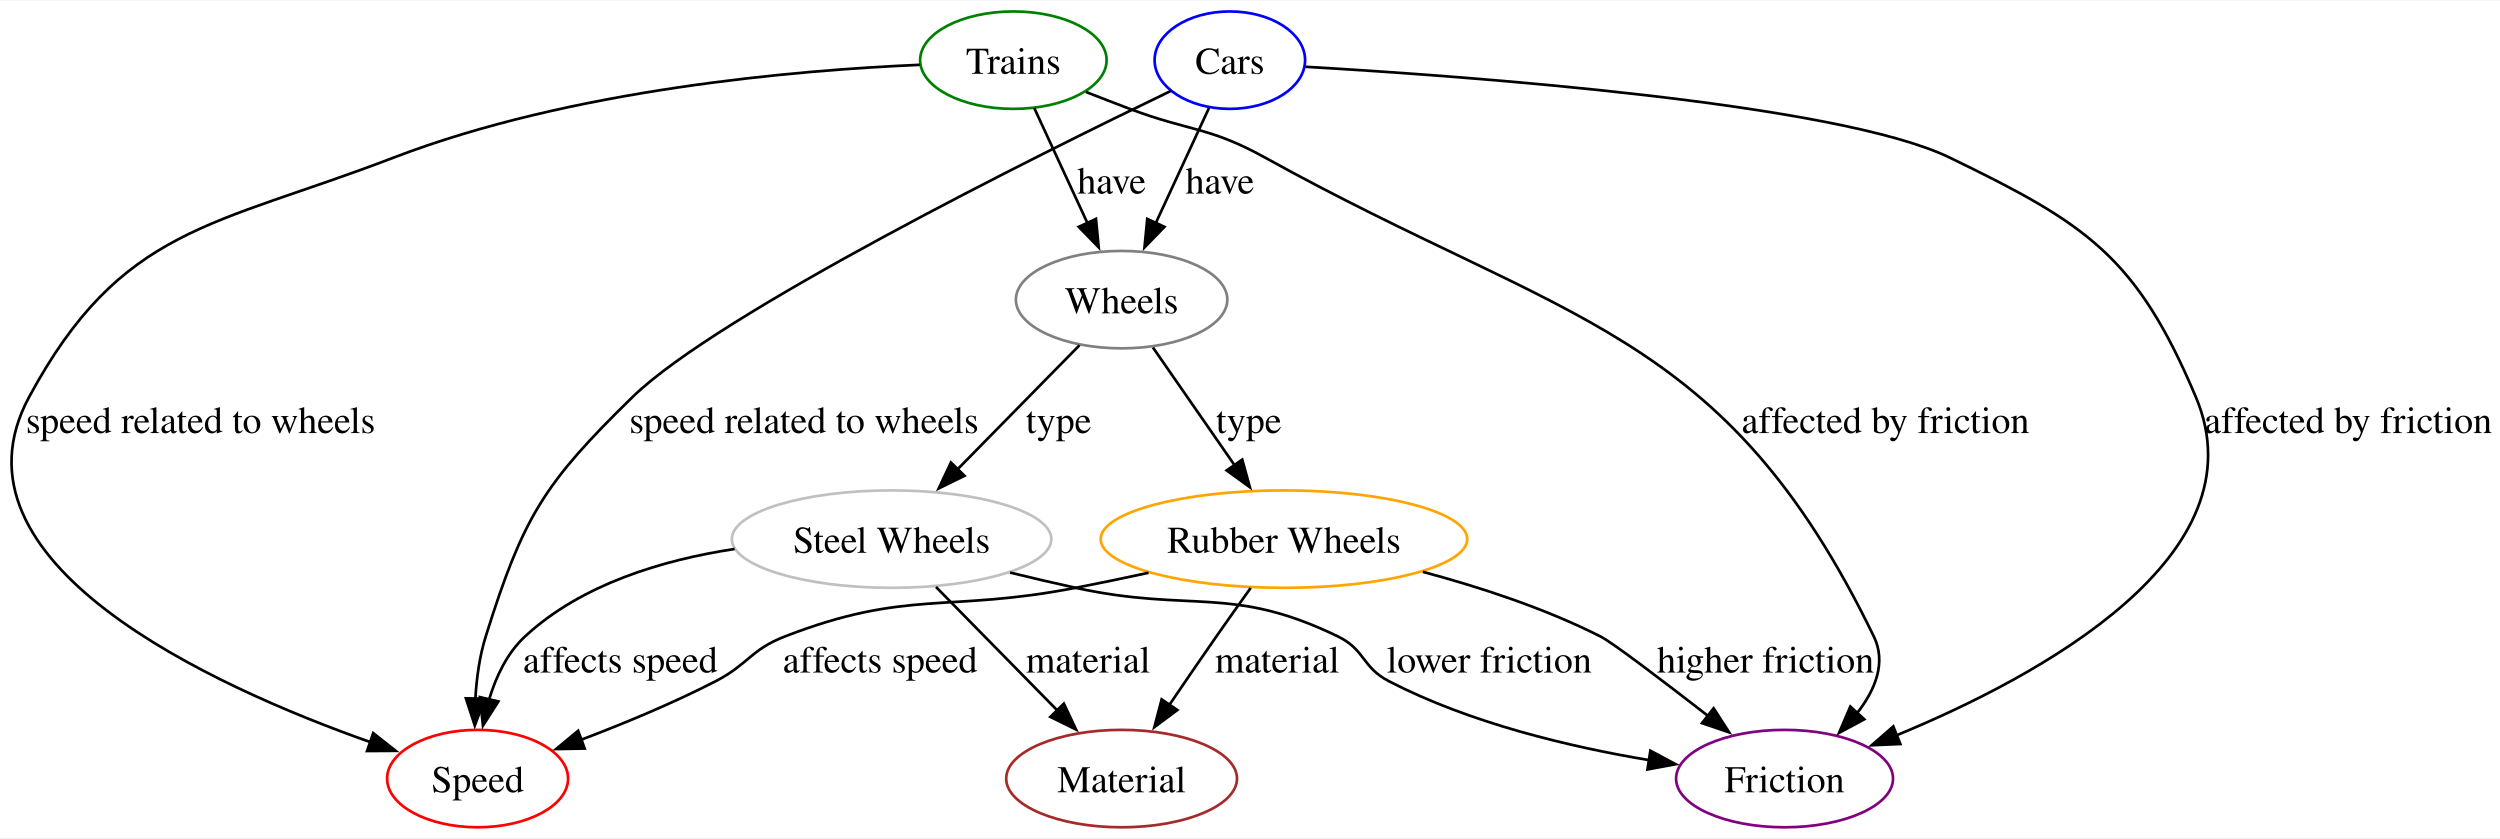
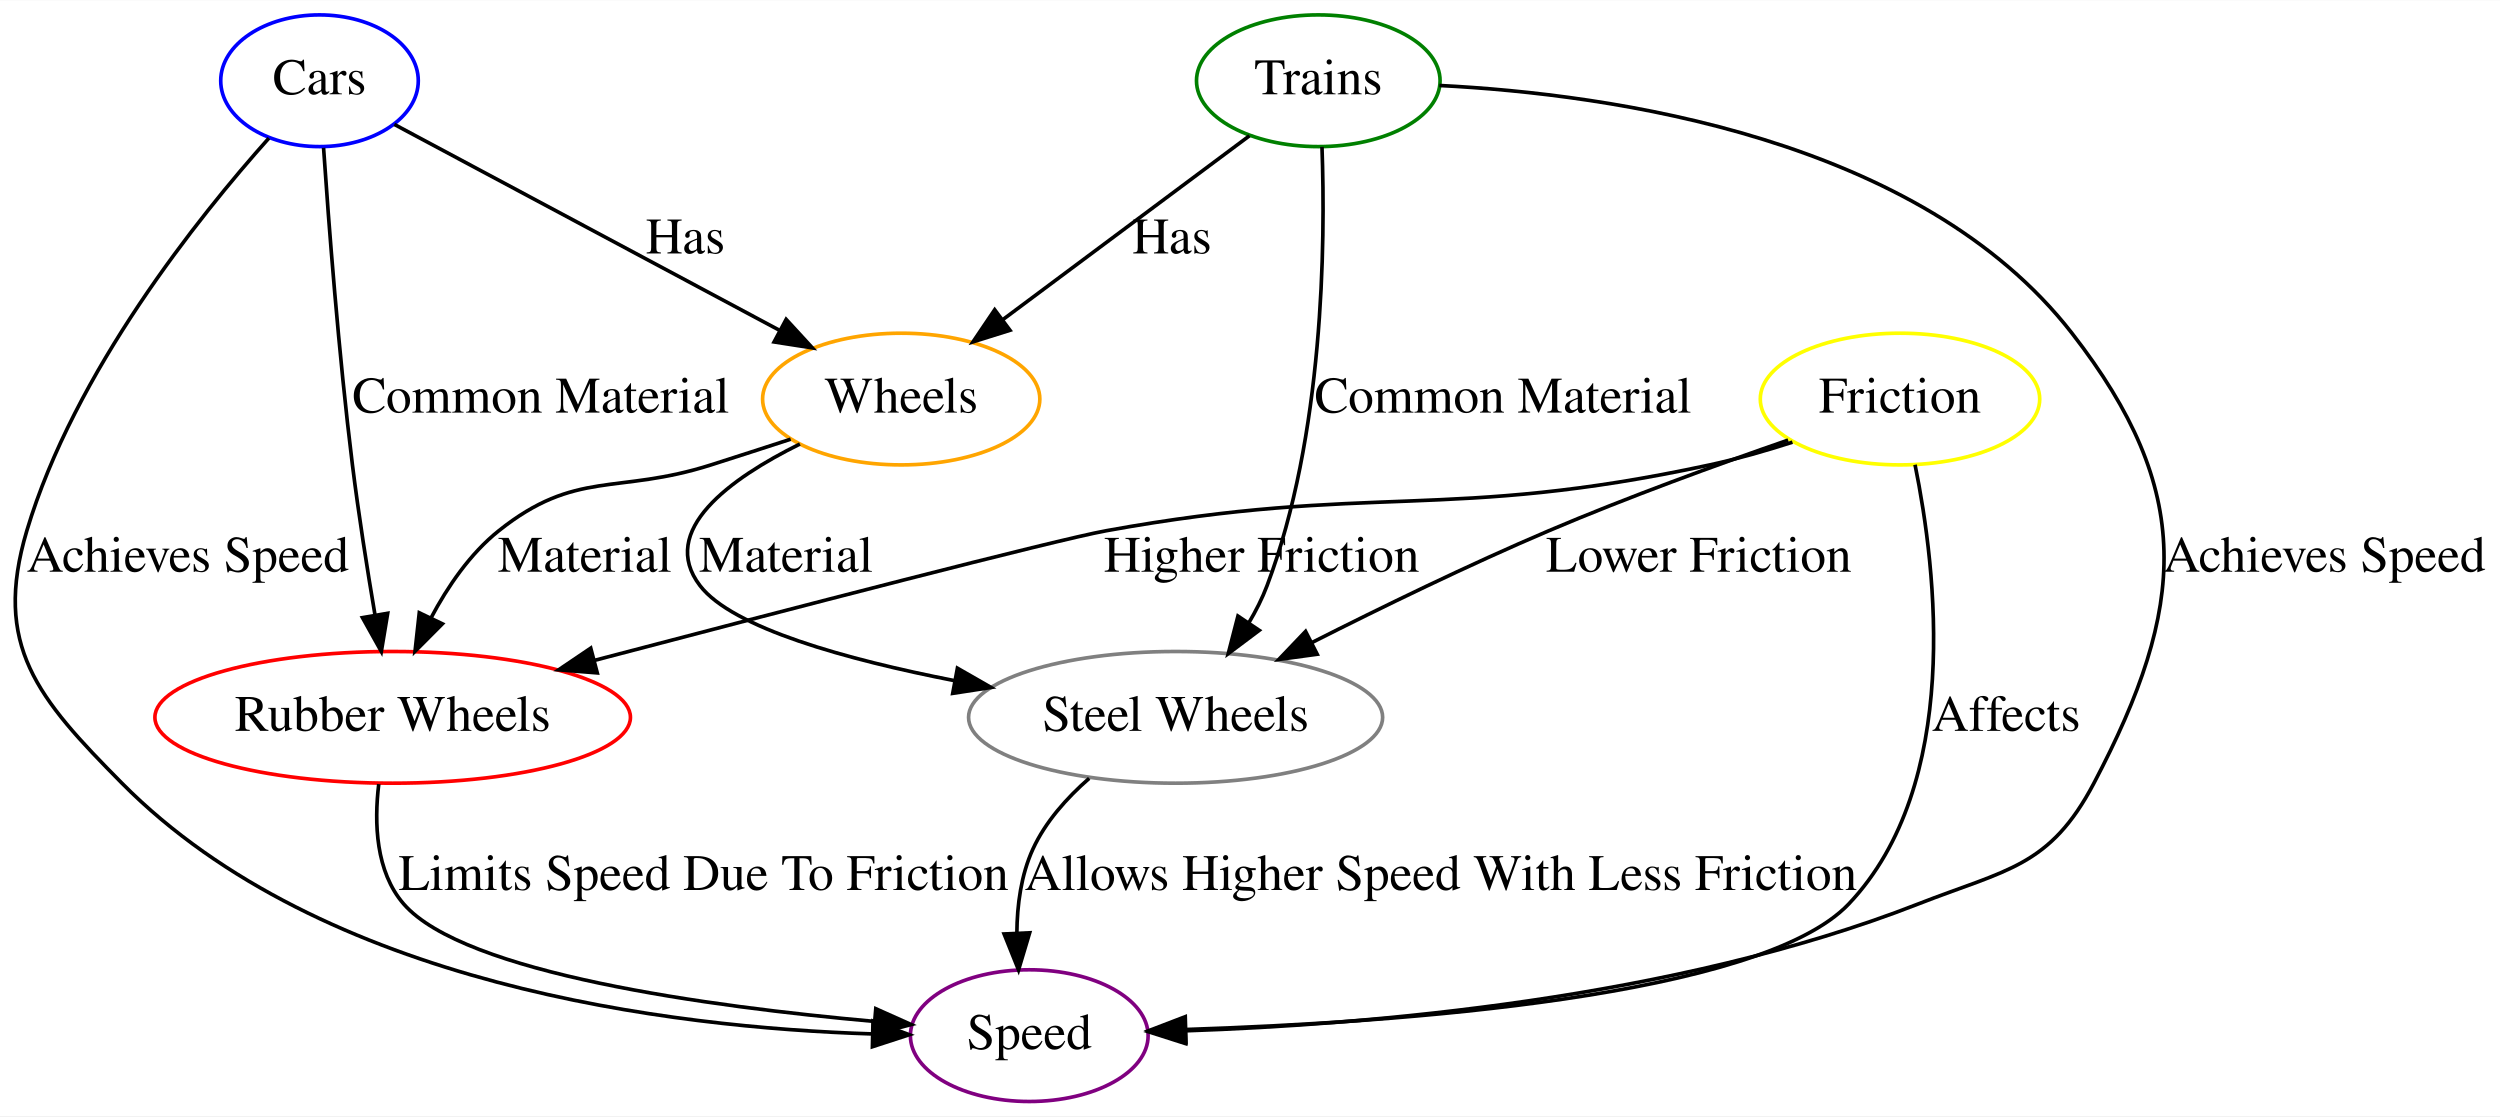
- <svg xmlns="http://www.w3.org/2000/svg" width="924pt" height="310pt" viewBox="0.00 0.00 923.90 309.50">
-   <g id="graph0" class="graph" transform="scale(1 1) rotate(0) translate(4 305.5)">
-     <polygon fill="white" stroke="none" points="-4,4 -4,-305.5 919.9,-305.5 919.9,4 -4,4" />
+ <svg xmlns="http://www.w3.org/2000/svg" width="683pt" height="305pt" viewBox="0.00 0.00 683.33 305.00">
+   <g id="graph0" class="graph" transform="scale(1 1) rotate(0) translate(4 301)">
+     <polygon fill="white" stroke="transparent" points="-4,4 -4,-301 679.33,-301 679.33,4 -4,4" />
    <g id="node1" class="node">
-       <ellipse fill="none" stroke="blue" cx="450.5" cy="-283.5" rx="27.81" ry="18" />
-       <text text-anchor="middle" x="450.5" y="-278.45" font-family="Times,serif" font-size="14.00">Cars</text>
+       <ellipse fill="none" stroke="blue" cx="83.33" cy="-279" rx="27" ry="18" />
+       <text text-anchor="middle" x="83.33" y="-275.3" font-family="Times,serif" font-size="14.00">Cars</text>
    </g>
    <g id="node3" class="node">
-       <ellipse fill="none" stroke="grey" cx="410.5" cy="-195" rx="39.07" ry="18" />
-       <text text-anchor="middle" x="410.5" y="-189.95" font-family="Times,serif" font-size="14.00">Wheels</text>
+       <ellipse fill="none" stroke="orange" cx="242.33" cy="-192" rx="37.89" ry="18" />
+       <text text-anchor="middle" x="242.33" y="-188.3" font-family="Times,serif" font-size="14.00">Wheels</text>
    </g>
    <g id="edge1" class="edge">
-       <path fill="none" stroke="black" d="M442.79,-265.82C437.18,-253.69 429.47,-237.02 422.99,-223" />
-       <polygon fill="black" stroke="black" points="426.33,-221.9 418.96,-214.3 419.98,-224.84 426.33,-221.9" />
-       <text text-anchor="middle" x="446.83" y="-234.2" font-family="Times,serif" font-size="14.00">have</text>
+       <path fill="none" stroke="black" d="M103.79,-267.06C130.44,-252.82 177.34,-227.74 209.12,-210.76" />
+       <polygon fill="black" stroke="black" points="210.88,-213.78 218.05,-205.98 207.58,-207.61 210.88,-213.78" />
+       <text text-anchor="middle" x="183.33" y="-231.8" font-family="Times,serif" font-size="14.00">Has</text>
    </g>
    <g id="node4" class="node">
-       <ellipse fill="none" stroke="red" cx="172.5" cy="-18" rx="33.44" ry="18" />
-       <text text-anchor="middle" x="172.5" y="-12.95" font-family="Times,serif" font-size="14.00">Speed</text>
+       <ellipse fill="none" stroke="red" cx="103.33" cy="-105" rx="64.99" ry="18" />
+       <text text-anchor="middle" x="103.33" y="-101.3" font-family="Times,serif" font-size="14.00">Rubber Wheels</text>
+     </g>
+     <g id="edge5" class="edge">
+       <path fill="none" stroke="black" d="M84.44,-260.66C85.85,-239.98 88.56,-204.4 92.33,-174 94.01,-160.51 96.36,-145.59 98.47,-133.17" />
+       <polygon fill="black" stroke="black" points="101.97,-133.45 100.23,-123 95.07,-132.25 101.97,-133.45" />
+       <text text-anchor="middle" x="143.83" y="-188.3" font-family="Times,serif" font-size="14.00">Common Material</text>
+     </g>
+     <g id="node7" class="node">
+       <ellipse fill="none" stroke="purple" cx="277.33" cy="-18" rx="32.49" ry="18" />
+       <text text-anchor="middle" x="277.33" y="-14.3" font-family="Times,serif" font-size="14.00">Speed</text>
+     </g>
+     <g id="edge12" class="edge">
+       <path fill="none" stroke="black" d="M69.5,-263.32C50.25,-241.78 16.31,-199.44 3.33,-156 -6.04,-124.6 6.26,-110.28 29.33,-87 84.1,-31.74 179.23,-20.2 234.39,-18.47" />
+       <polygon fill="black" stroke="black" points="234.61,-21.97 244.53,-18.25 234.46,-14.97 234.61,-21.97" />
+       <text text-anchor="middle" x="47.33" y="-144.8" font-family="Times,serif" font-size="14.00">Achieves Speed</text>
+     </g>
+     <g id="node2" class="node">
+       <ellipse fill="none" stroke="green" cx="356.33" cy="-279" rx="33.29" ry="18" />
+       <text text-anchor="middle" x="356.33" y="-275.3" font-family="Times,serif" font-size="14.00">Trains</text>
+     </g>
+     <g id="edge2" class="edge">
+       <path fill="none" stroke="black" d="M337.51,-263.96C319.17,-250.29 291.06,-229.33 270.14,-213.74" />
+       <polygon fill="black" stroke="black" points="272.06,-210.8 261.95,-207.63 267.88,-216.41 272.06,-210.8" />
+       <text text-anchor="middle" x="316.33" y="-231.8" font-family="Times,serif" font-size="14.00">Has</text>
+     </g>
+     <g id="node5" class="node">
+       <ellipse fill="none" stroke="gray" cx="317.33" cy="-105" rx="56.59" ry="18" />
+       <text text-anchor="middle" x="317.33" y="-101.3" font-family="Times,serif" font-size="14.00">Steel Wheels</text>
+     </g>
+     <g id="edge6" class="edge">
+       <path fill="none" stroke="black" d="M357.34,-260.92C358.3,-234.35 357.79,-181.93 342.33,-141 341.02,-137.51 339.26,-134.05 337.29,-130.74" />
+       <polygon fill="black" stroke="black" points="340.19,-128.78 331.72,-122.42 334.37,-132.68 340.19,-128.78" />
+       <text text-anchor="middle" x="406.83" y="-188.3" font-family="Times,serif" font-size="14.00">Common Material</text>
+     </g>
+     <g id="edge13" class="edge">
+       <path fill="none" stroke="black" d="M389.42,-277.71C436.27,-275.34 520.86,-263.39 562.33,-210 595.91,-166.78 593.81,-135.44 568.33,-87 556.28,-64.09 544.44,-63.43 520.33,-54 453.62,-27.92 369.78,-21 320.05,-19.32" />
+       <polygon fill="black" stroke="black" points="320.07,-15.82 309.97,-19.04 319.87,-22.82 320.07,-15.82" />
+       <text text-anchor="middle" x="631.33" y="-144.8" font-family="Times,serif" font-size="14.00">Achieves Speed</text>
+     </g>
+     <g id="edge3" class="edge">
+       <path fill="none" stroke="black" d="M212.11,-181.03C204.98,-178.71 197.39,-176.25 190.33,-174 164.62,-165.81 153.44,-172.83 132.33,-156 124.5,-149.75 118.36,-140.77 113.79,-132.14" />
+       <polygon fill="black" stroke="black" points="116.92,-130.56 109.44,-123.05 110.6,-133.58 116.92,-130.56" />
+       <text text-anchor="middle" x="155.83" y="-144.8" font-family="Times,serif" font-size="14.00">Material</text>
+     </g>
+     <g id="edge4" class="edge">
+       <path fill="none" stroke="black" d="M214.64,-179.71C195.64,-170.31 175.79,-156.06 187.33,-141 196.21,-129.42 227.36,-120.8 256.95,-115.02" />
+       <polygon fill="black" stroke="black" points="257.69,-118.44 266.88,-113.17 256.41,-111.56 257.69,-118.44" />
+       <text text-anchor="middle" x="210.83" y="-144.8" font-family="Times,serif" font-size="14.00">Material</text>
+     </g>
+     <g id="edge10" class="edge">
+       <path fill="none" stroke="black" d="M99.53,-86.75C98.23,-76.09 98.7,-62.8 106.33,-54 122.82,-34.99 189.87,-25.92 234.95,-21.89" />
+       <polygon fill="black" stroke="black" points="235.38,-25.36 245.05,-21.03 234.79,-18.39 235.38,-25.36" />
+       <text text-anchor="middle" x="188.33" y="-57.8" font-family="Times,serif" font-size="14.00">Limits Speed Due To Friction</text>
    </g>
    <g id="edge11" class="edge">
-       <path fill="none" stroke="black" d="M428.68,-272.12C379.41,-248.38 261.34,-189.82 229.75,-159 196.72,-126.78 189.31,-114.52 175.5,-70.5 173.21,-63.21 172.12,-55.06 171.67,-47.43" />
-       <polygon fill="black" stroke="black" points="175.17,-47.51 171.46,-37.59 168.18,-47.66 175.17,-47.51" />
-       <text text-anchor="middle" x="293.12" y="-145.7" font-family="Times,serif" font-size="14.00">speed related to wheels</text>
-     </g>
-     <g id="node5" class="node">
-       <ellipse fill="none" stroke="purple" cx="655.5" cy="-18" rx="40.09" ry="18" />
-       <text text-anchor="middle" x="655.5" y="-12.95" font-family="Times,serif" font-size="14.00">Friction</text>
-     </g>
-     <g id="edge13" class="edge">
-       <path fill="none" stroke="black" d="M478.43,-281.05C537.88,-277.6 674.9,-267.66 716.5,-247.5 767.27,-222.9 785.55,-210.97 807.5,-159 832.25,-100.41 749.82,-55.83 696.79,-33.95" />
-       <polygon fill="black" stroke="black" points="698.29,-30.78 687.7,-30.32 695.69,-37.28 698.29,-30.78" />
-       <text text-anchor="middle" x="863.78" y="-145.7" font-family="Times,serif" font-size="14.00">affected by friction</text>
-     </g>
-     <g id="node2" class="node">
-       <ellipse fill="none" stroke="green" cx="370.5" cy="-283.5" rx="34.46" ry="18" />
-       <text text-anchor="middle" x="370.5" y="-278.45" font-family="Times,serif" font-size="14.00">Trains</text>
-     </g>
-     <g id="edge2" class="edge">
-       <path fill="none" stroke="black" d="M378.21,-265.82C383.82,-253.69 391.53,-237.02 398.01,-223" />
-       <polygon fill="black" stroke="black" points="401.02,-224.84 402.04,-214.3 394.66,-221.9 401.02,-224.84" />
-       <text text-anchor="middle" x="406.83" y="-234.2" font-family="Times,serif" font-size="14.00">have</text>
-     </g>
-     <g id="edge12" class="edge">
-       <path fill="none" stroke="black" d="M335.96,-281.78C290.09,-279.81 207.21,-272.71 141.5,-247.5 74.6,-221.83 40.78,-222.06 6.75,-159 -26.19,-97.96 74.01,-52.3 132.86,-31.47" />
-       <polygon fill="black" stroke="black" points="133.92,-34.81 142.24,-28.25 131.65,-28.19 133.92,-34.81" />
-       <text text-anchor="middle" x="70.12" y="-145.7" font-family="Times,serif" font-size="14.00">speed related to wheels</text>
-     </g>
-     <g id="edge14" class="edge">
-       <path fill="none" stroke="black" d="M397.29,-271.76C402.65,-269.66 408.24,-267.48 413.5,-265.5 435.6,-257.16 442.84,-258.95 463.5,-247.5 574.79,-185.83 632.91,-184.95 688.5,-70.5 693.18,-60.86 689.04,-50.81 682.31,-42.18" />
-       <polygon fill="black" stroke="black" points="684.97,-39.91 675.64,-34.89 679.81,-44.63 684.97,-39.91" />
-       <text text-anchor="middle" x="692.79" y="-145.7" font-family="Times,serif" font-size="14.00">affected by friction</text>
+       <path fill="none" stroke="black" d="M293.71,-88.33C287.58,-82.98 281.74,-76.44 278.33,-69 275.1,-61.95 274,-53.72 273.94,-46.01" />
+       <polygon fill="black" stroke="black" points="277.44,-46.11 274.4,-35.96 270.45,-45.79 277.44,-46.11" />
+       <text text-anchor="middle" x="389.83" y="-57.8" font-family="Times,serif" font-size="14.00">Allows Higher Speed With Less Friction</text>
    </g>
    <g id="node6" class="node">
-       <ellipse fill="none" stroke="orange" cx="470.5" cy="-106.5" rx="67.73" ry="18" />
-       <text text-anchor="middle" x="470.5" y="-101.45" font-family="Times,serif" font-size="14.00">Rubber Wheels</text>
+       <ellipse fill="none" stroke="yellow" cx="515.33" cy="-192" rx="38.19" ry="18" />
+       <text text-anchor="middle" x="515.33" y="-188.3" font-family="Times,serif" font-size="14.00">Friction</text>
    </g>
-     <g id="edge3" class="edge">
-       <path fill="none" stroke="black" d="M422.07,-177.32C430.65,-164.96 442.5,-147.86 452.34,-133.68" />
-       <polygon fill="black" stroke="black" points="455.08,-135.88 457.9,-125.67 449.32,-131.89 455.08,-135.88" />
-       <text text-anchor="middle" x="457.5" y="-145.7" font-family="Times,serif" font-size="14.00">type</text>
+     <g id="edge7" class="edge">
+       <path fill="none" stroke="black" d="M485.93,-180.21C478.62,-177.86 470.76,-175.6 463.33,-174 391.22,-158.46 370.91,-169.19 298.33,-156 284.52,-153.49 211.26,-134.44 158.59,-120.6" />
+       <polygon fill="black" stroke="black" points="159.25,-117.15 148.69,-117.99 157.47,-123.92 159.25,-117.15" />
+       <text text-anchor="middle" x="340.83" y="-144.8" font-family="Times,serif" font-size="14.00">Higher Friction</text>
    </g>
-     <g id="node7" class="node">
-       <ellipse fill="none" stroke="silver" cx="325.5" cy="-106.5" rx="59.03" ry="18" />
-       <text text-anchor="middle" x="325.5" y="-101.45" font-family="Times,serif" font-size="14.00">Steel Wheels</text>
-     </g>
-     <g id="edge4" class="edge">
-       <path fill="none" stroke="black" d="M394.91,-178.13C382.33,-165.33 364.4,-147.09 349.92,-132.35" />
-       <polygon fill="black" stroke="black" points="352.43,-129.91 342.92,-125.23 347.43,-134.81 352.43,-129.91" />
-       <text text-anchor="middle" x="387.24" y="-145.7" font-family="Times,serif" font-size="14.00">type</text>
+     <g id="edge8" class="edge">
+       <path fill="none" stroke="black" d="M484.75,-180.78C465.73,-174.2 440.88,-165.18 419.33,-156 397.5,-146.7 373.66,-135.1 354.52,-125.41" />
+       <polygon fill="black" stroke="black" points="356.03,-122.25 345.54,-120.83 352.86,-128.49 356.03,-122.25" />
+       <text text-anchor="middle" x="460.33" y="-144.8" font-family="Times,serif" font-size="14.00">Lower Friction</text>
    </g>
    <g id="edge9" class="edge">
-       <path fill="none" stroke="black" d="M420.46,-94.06C411.5,-92.12 402.23,-90.19 393.5,-88.5 345.94,-79.28 331.16,-88.02 286,-70.5 273.41,-65.62 272.49,-60.19 260.5,-54 244.59,-45.79 226.3,-38.23 210.52,-32.26" />
-       <polygon fill="black" stroke="black" points="212.08,-29.1 201.49,-28.91 209.65,-35.67 212.08,-29.1" />
-       <text text-anchor="middle" x="321.25" y="-57.2" font-family="Times,serif" font-size="14.00">affects speed</text>
-     </g>
-     <g id="edge5" class="edge">
-       <path fill="none" stroke="black" d="M521.83,-94.4C542.84,-88.78 566.98,-80.91 587.5,-70.5 591.96,-68.24 610.62,-54.04 627.27,-41.12" />
-       <polygon fill="black" stroke="black" points="629.28,-44 635.02,-35.09 624.98,-38.48 629.28,-44" />
-       <text text-anchor="middle" x="648.49" y="-57.2" font-family="Times,serif" font-size="14.00">higher friction</text>
-     </g>
-     <g id="node8" class="node">
-       <ellipse fill="none" stroke="brown" cx="410.5" cy="-18" rx="42.65" ry="18" />
-       <text text-anchor="middle" x="410.5" y="-12.95" font-family="Times,serif" font-size="14.00">Material</text>
-     </g>
-     <g id="edge7" class="edge">
-       <path fill="none" stroke="black" d="M458.21,-88.47C454.14,-82.77 449.6,-76.38 445.5,-70.5 439.79,-62.3 433.64,-53.31 428.11,-45.17" />
-       <polygon fill="black" stroke="black" points="431.1,-43.34 422.6,-37.02 425.3,-47.26 431.1,-43.34" />
-       <text text-anchor="middle" x="468" y="-57.2" font-family="Times,serif" font-size="14.00">material</text>
-     </g>
-     <g id="edge10" class="edge">
-       <path fill="none" stroke="black" d="M267.47,-102.85C240.93,-98.81 210.84,-89.84 190,-70.5 183.43,-64.41 179.33,-55.76 176.77,-47.28" />
-       <polygon fill="black" stroke="black" points="180.18,-46.5 174.48,-37.56 173.36,-48.1 180.18,-46.5" />
-       <text text-anchor="middle" x="225.25" y="-57.2" font-family="Times,serif" font-size="14.00">affects speed</text>
-     </g>
-     <g id="edge6" class="edge">
-       <path fill="none" stroke="black" d="M369.3,-94.13C377.33,-92.16 385.65,-90.21 393.5,-88.5 436.34,-79.18 451.07,-89.67 490.5,-70.5 500.48,-65.65 499.39,-59.11 509.25,-54 539.23,-38.46 576.24,-29.69 605.53,-24.81" />
-       <polygon fill="black" stroke="black" points="605.91,-28.3 615.26,-23.3 604.84,-21.38 605.91,-28.3" />
-       <text text-anchor="middle" x="546.37" y="-57.2" font-family="Times,serif" font-size="14.00">lower friction</text>
-     </g>
-     <g id="edge8" class="edge">
-       <path fill="none" stroke="black" d="M341.89,-88.82C354.63,-75.85 372.49,-57.68 386.79,-43.13" />
-       <polygon fill="black" stroke="black" points="389.16,-45.71 393.67,-36.12 384.17,-40.8 389.16,-45.71" />
-       <text text-anchor="middle" x="398.11" y="-57.2" font-family="Times,serif" font-size="14.00">material</text>
+       <path fill="none" stroke="black" d="M519.44,-174.04C525.31,-145.21 532.26,-86.62 501.33,-54 477.24,-28.59 378.43,-21.59 320.41,-19.69" />
+       <polygon fill="black" stroke="black" points="320.17,-16.18 310.07,-19.39 319.97,-23.18 320.17,-16.18" />
+       <text text-anchor="middle" x="544.33" y="-101.3" font-family="Times,serif" font-size="14.00">Affects</text>
    </g>
  </g>
</svg>
